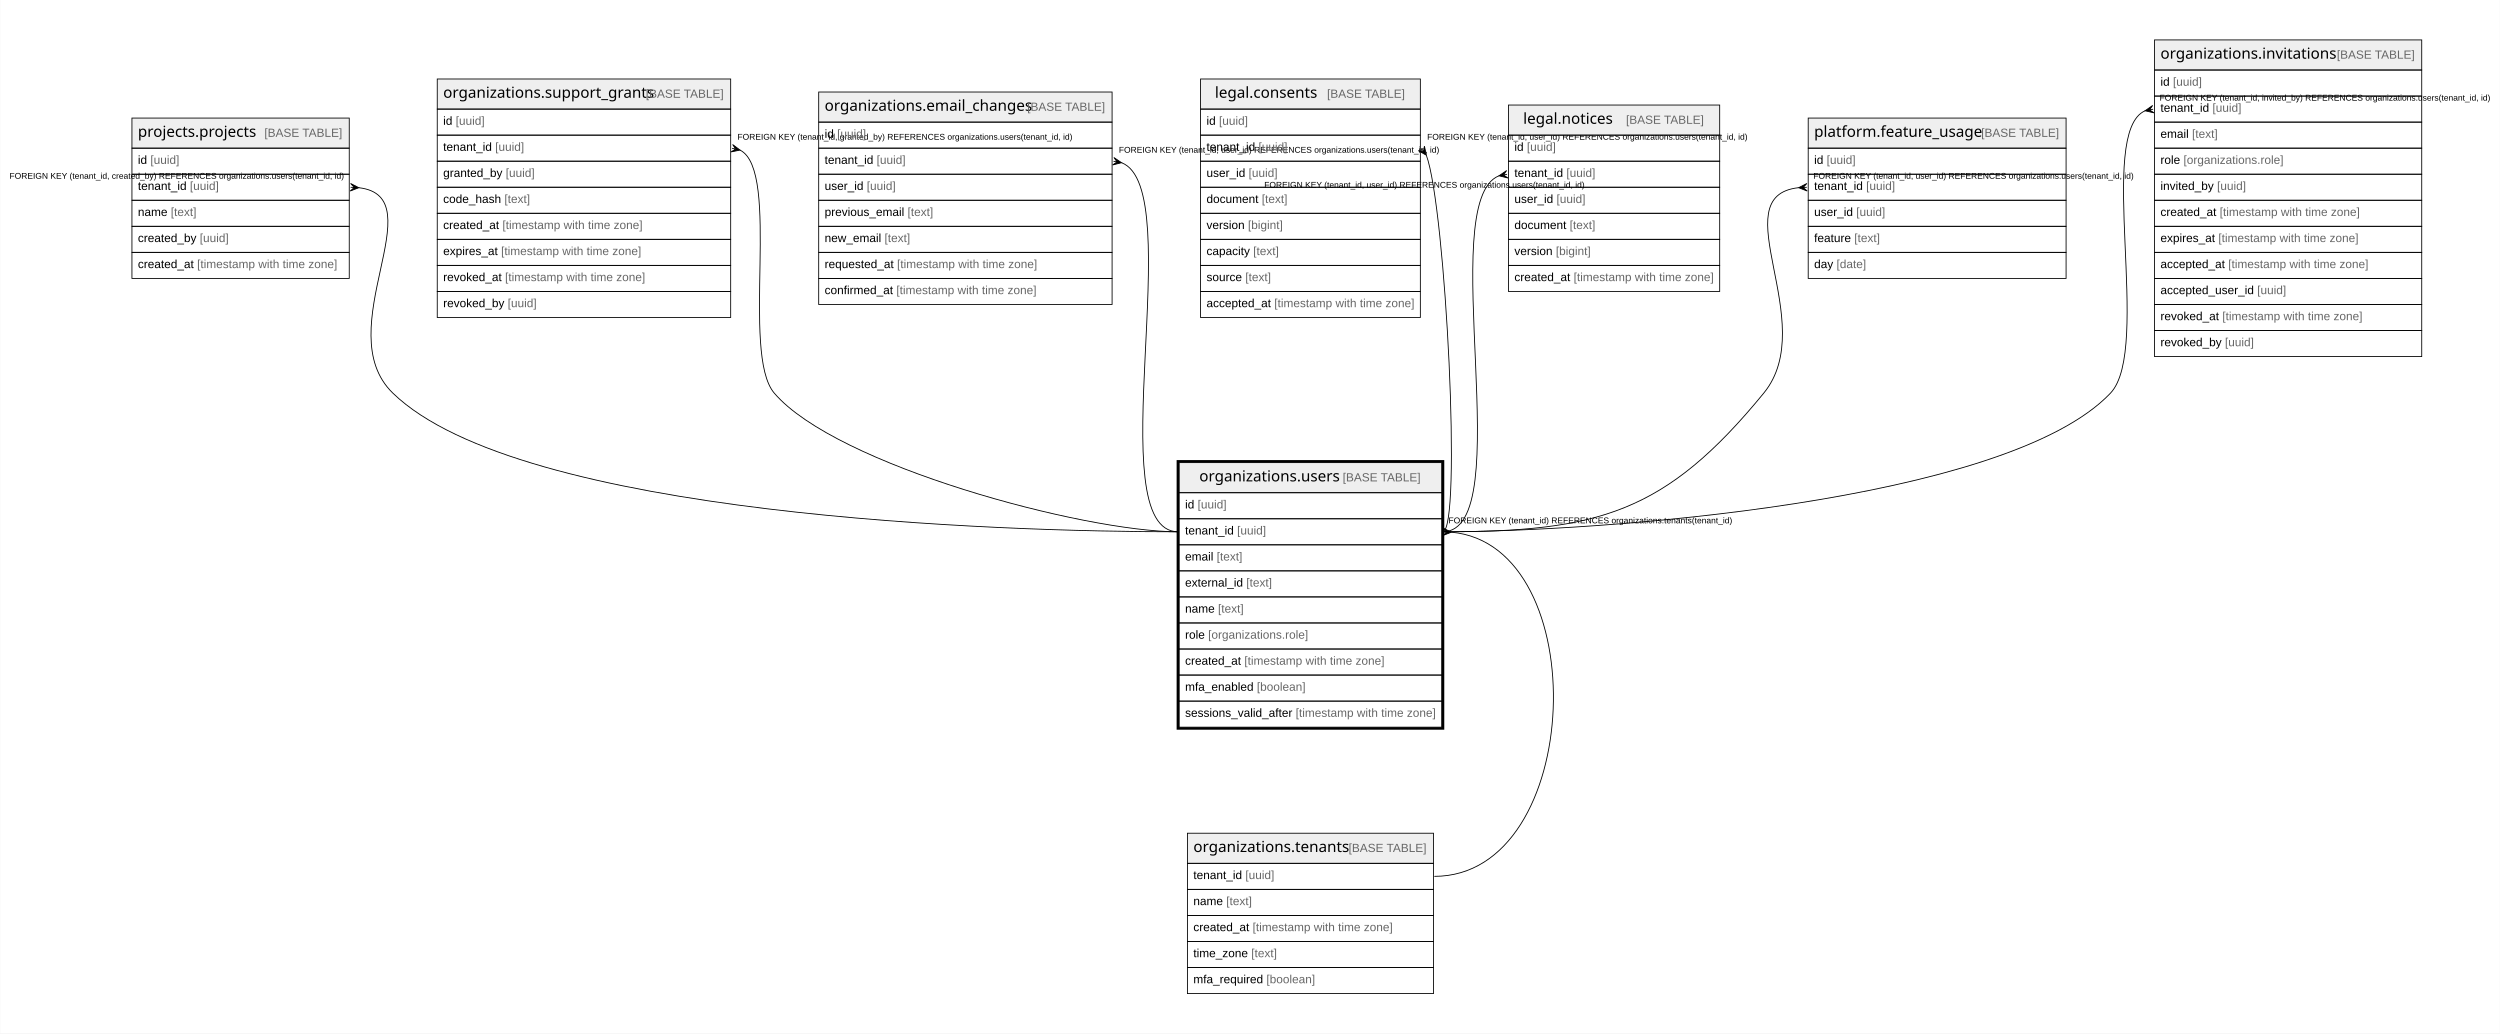
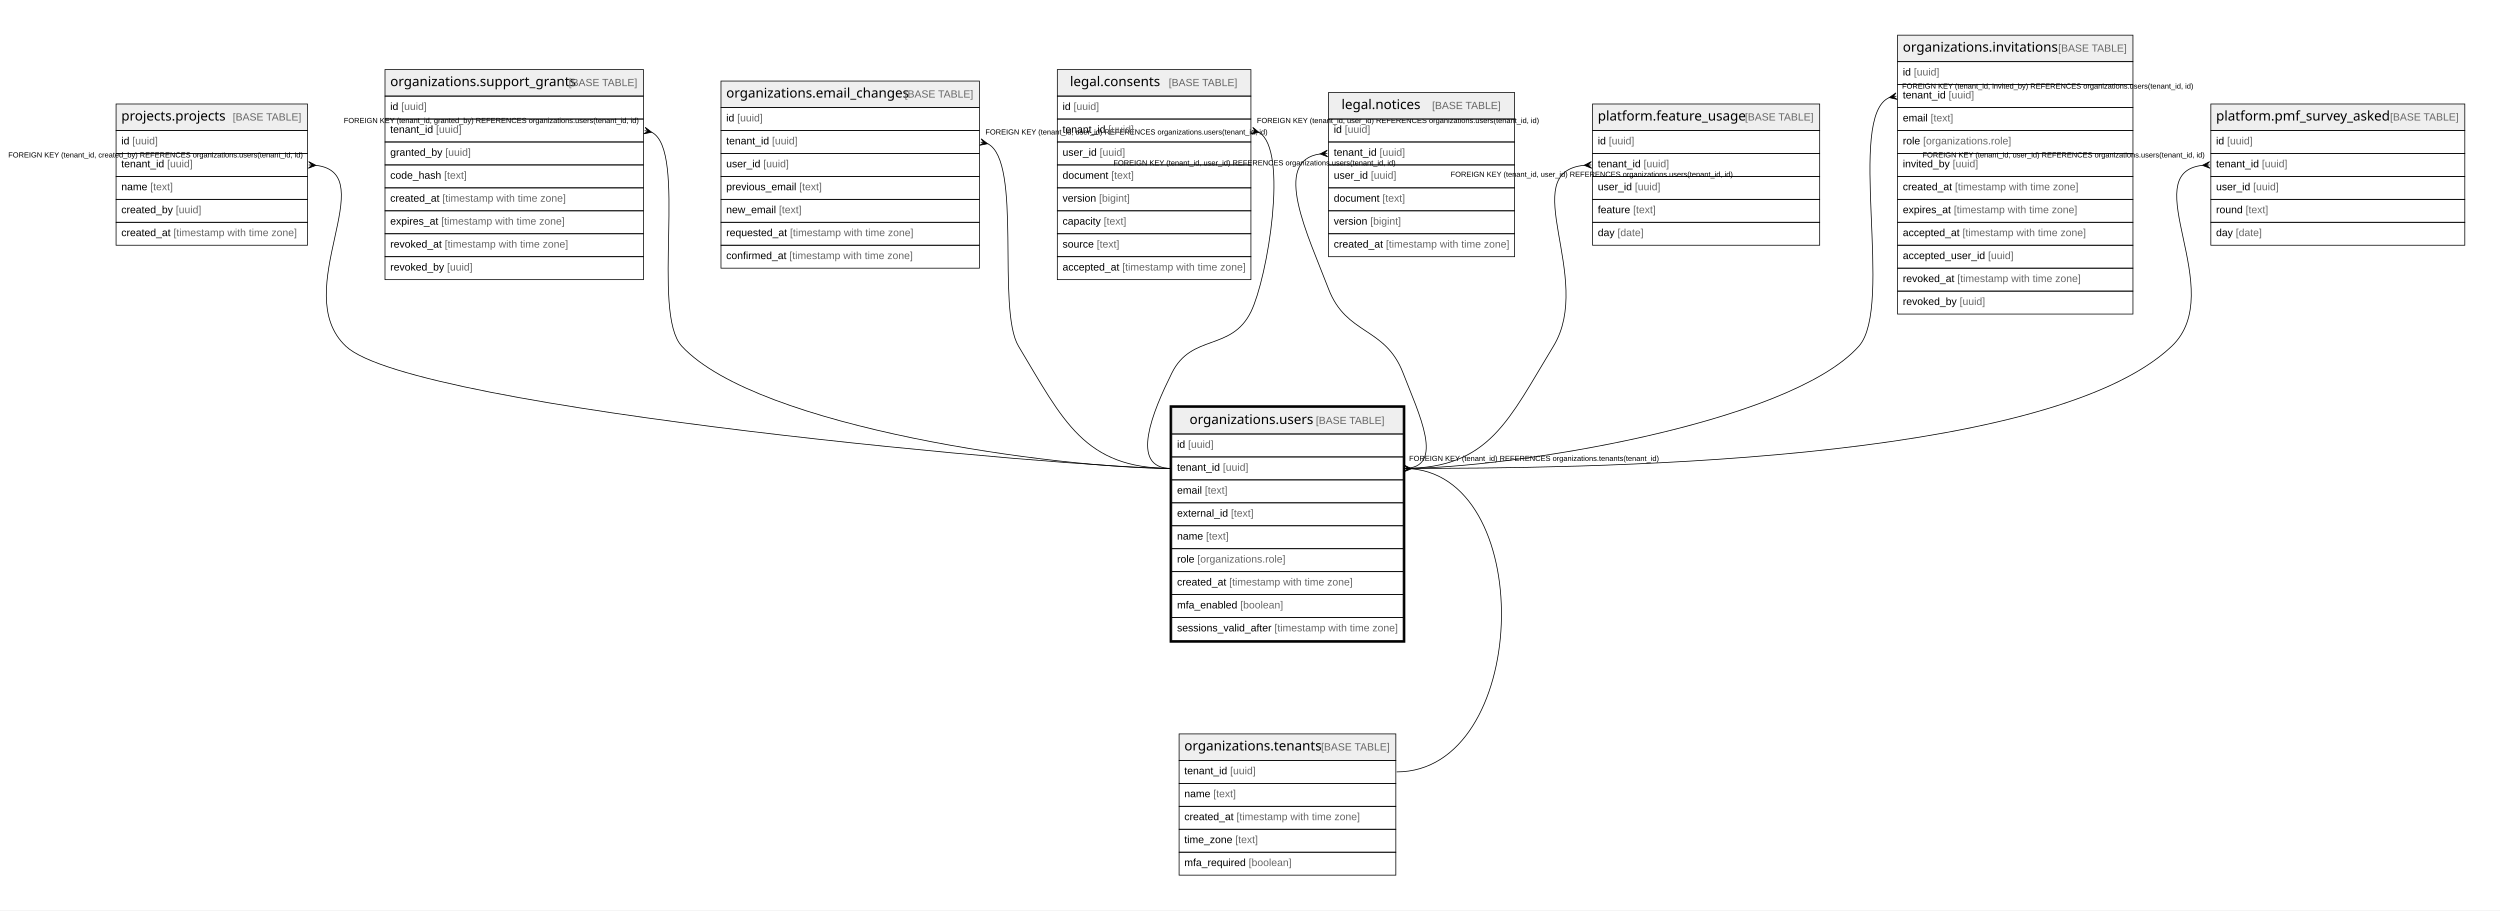
- <svg xmlns="http://www.w3.org/2000/svg" width="2956pt" height="1222pt" viewBox="0.00 0.00 2955.55 1222.00">
+ <svg xmlns="http://www.w3.org/2000/svg" width="3356pt" height="1222pt" viewBox="0.00 0.00 3355.92 1222.00">
  <g id="graph0" class="graph" transform="scale(1 1) rotate(0) translate(4 1218)">
-     <polygon fill="white" stroke="none" points="-4,4 -4,-1218 2951.55,-1218 2951.55,4 -4,4" />
+     <polygon fill="white" stroke="none" points="-4,4 -4,-1218 3351.92,-1218 3351.92,4 -4,4" />
    <g id="node1" class="node">
-       <polygon fill="#efefef" stroke="none" points="1390.02,-635.4 1390.02,-671 1700.48,-671 1700.48,-635.4 1390.02,-635.4" />
-       <polygon fill="none" stroke="black" points="1390.02,-635.4 1390.02,-671 1700.48,-671 1700.48,-635.4 1390.02,-635.4" />
-       <text text-anchor="start" x="1413.78" y="-648.8" font-family="Arial Bold" font-size="18.00">organizations.users</text>
-       <text text-anchor="start" x="1552.24" y="-648.8" font-family="Arial" font-size="14.00">    </text>
-       <text text-anchor="start" x="1583.36" y="-648.8" font-family="Arial" font-size="14.00" fill="#666666">[BASE TABLE]</text>
-       <polygon fill="none" stroke="black" points="1390.02,-604.6 1390.02,-635.4 1700.48,-635.4 1700.48,-604.6 1390.02,-604.6" />
-       <text text-anchor="start" x="1397.02" y="-616.8" font-family="Arial" font-size="14.00">id </text>
-       <text text-anchor="start" x="1411.81" y="-616.8" font-family="Arial" font-size="14.00" fill="#666666">[uuid]</text>
-       <polygon fill="none" stroke="black" points="1390.02,-573.8 1390.02,-604.6 1700.48,-604.6 1700.48,-573.8 1390.02,-573.8" />
-       <text text-anchor="start" x="1397.02" y="-586" font-family="Arial" font-size="14.00">tenant_id </text>
-       <text text-anchor="start" x="1458.52" y="-586" font-family="Arial" font-size="14.00" fill="#666666">[uuid]</text>
-       <polygon fill="none" stroke="black" points="1390.02,-543 1390.02,-573.8 1700.48,-573.8 1700.48,-543 1390.02,-543" />
-       <text text-anchor="start" x="1397.02" y="-555.2" font-family="Arial" font-size="14.00">email </text>
-       <text text-anchor="start" x="1434.37" y="-555.2" font-family="Arial" font-size="14.00" fill="#666666">[text]</text>
-       <polygon fill="none" stroke="black" points="1390.02,-512.2 1390.02,-543 1700.48,-543 1700.48,-512.2 1390.02,-512.2" />
-       <text text-anchor="start" x="1397.02" y="-524.4" font-family="Arial" font-size="14.00">external_id </text>
-       <text text-anchor="start" x="1469.4" y="-524.4" font-family="Arial" font-size="14.00" fill="#666666">[text]</text>
-       <polygon fill="none" stroke="black" points="1390.02,-481.4 1390.02,-512.2 1700.48,-512.2 1700.48,-481.4 1390.02,-481.4" />
-       <text text-anchor="start" x="1397.02" y="-493.6" font-family="Arial" font-size="14.00">name </text>
-       <text text-anchor="start" x="1435.93" y="-493.6" font-family="Arial" font-size="14.00" fill="#666666">[text]</text>
-       <polygon fill="none" stroke="black" points="1390.02,-450.6 1390.02,-481.4 1700.48,-481.4 1700.48,-450.6 1390.02,-450.6" />
-       <text text-anchor="start" x="1397.02" y="-462.8" font-family="Arial" font-size="14.00">role </text>
-       <text text-anchor="start" x="1424.26" y="-462.8" font-family="Arial" font-size="14.00" fill="#666666">[organizations.role]</text>
-       <polygon fill="none" stroke="black" points="1390.02,-419.8 1390.02,-450.6 1700.48,-450.6 1700.48,-419.8 1390.02,-419.8" />
-       <text text-anchor="start" x="1397.02" y="-432" font-family="Arial" font-size="14.00">created_at </text>
-       <text text-anchor="start" x="1467.07" y="-432" font-family="Arial" font-size="14.00" fill="#666666">[timestamp with time zone]</text>
-       <polygon fill="none" stroke="black" points="1390.02,-389 1390.02,-419.8 1700.48,-419.8 1700.48,-389 1390.02,-389" />
-       <text text-anchor="start" x="1397.02" y="-401.2" font-family="Arial" font-size="14.00">mfa_enabled </text>
-       <text text-anchor="start" x="1481.86" y="-401.2" font-family="Arial" font-size="14.00" fill="#666666">[boolean]</text>
-       <polygon fill="none" stroke="black" points="1390.02,-358.2 1390.02,-389 1700.48,-389 1700.48,-358.2 1390.02,-358.2" />
-       <text text-anchor="start" x="1397.02" y="-370.4" font-family="Arial" font-size="14.00">sessions_valid_after </text>
-       <text text-anchor="start" x="1527.76" y="-370.4" font-family="Arial" font-size="14.00" fill="#666666">[timestamp with time zone]</text>
-       <polygon fill="none" stroke="black" stroke-width="3" points="1388.52,-356.7 1388.52,-672.5 1701.98,-672.5 1701.98,-356.7 1388.52,-356.7" />
-     </g>
-     <g id="node9" class="node">
-       <polygon fill="#efefef" stroke="none" points="1399.78,-197.2 1399.78,-232.8 1690.73,-232.8 1690.73,-197.2 1399.78,-197.2" />
-       <polygon fill="none" stroke="black" points="1399.78,-197.2 1399.78,-232.8 1690.73,-232.8 1690.73,-197.2 1399.78,-197.2" />
-       <text text-anchor="start" x="1406.78" y="-210.6" font-family="Arial Bold" font-size="18.00">organizations.tenants</text>
-       <text text-anchor="start" x="1559.24" y="-210.6" font-family="Arial" font-size="14.00">    </text>
-       <text text-anchor="start" x="1590.35" y="-210.6" font-family="Arial" font-size="14.00" fill="#666666">[BASE TABLE]</text>
-       <polygon fill="none" stroke="black" points="1399.78,-166.4 1399.78,-197.2 1690.73,-197.2 1690.73,-166.4 1399.78,-166.4" />
-       <text text-anchor="start" x="1406.78" y="-178.6" font-family="Arial" font-size="14.00">tenant_id </text>
-       <text text-anchor="start" x="1468.28" y="-178.6" font-family="Arial" font-size="14.00" fill="#666666">[uuid]</text>
-       <polygon fill="none" stroke="black" points="1399.78,-135.6 1399.78,-166.4 1690.73,-166.4 1690.73,-135.6 1399.78,-135.6" />
-       <text text-anchor="start" x="1406.78" y="-147.8" font-family="Arial" font-size="14.00">name </text>
-       <text text-anchor="start" x="1445.69" y="-147.8" font-family="Arial" font-size="14.00" fill="#666666">[text]</text>
-       <polygon fill="none" stroke="black" points="1399.78,-104.8 1399.78,-135.6 1690.73,-135.6 1690.73,-104.8 1399.78,-104.8" />
-       <text text-anchor="start" x="1406.78" y="-117" font-family="Arial" font-size="14.00">created_at </text>
-       <text text-anchor="start" x="1476.83" y="-117" font-family="Arial" font-size="14.00" fill="#666666">[timestamp with time zone]</text>
-       <polygon fill="none" stroke="black" points="1399.78,-74 1399.78,-104.8 1690.73,-104.8 1690.73,-74 1399.78,-74" />
-       <text text-anchor="start" x="1406.78" y="-86.2" font-family="Arial" font-size="14.00">time_zone </text>
-       <text text-anchor="start" x="1475.26" y="-86.2" font-family="Arial" font-size="14.00" fill="#666666">[text]</text>
-       <polygon fill="none" stroke="black" points="1399.78,-43.2 1399.78,-74 1690.73,-74 1690.73,-43.2 1399.78,-43.2" />
-       <text text-anchor="start" x="1406.78" y="-55.4" font-family="Arial" font-size="14.00">mfa_required </text>
-       <text text-anchor="start" x="1493.16" y="-55.4" font-family="Arial" font-size="14.00" fill="#666666">[boolean]</text>
-     </g>
-     <g id="edge8" class="edge">
-       <path fill="none" stroke="black" d="M1711.88,-588.74C1882.16,-573.44 1869.31,-181.8 1691.73,-181.8" />
-       <polygon fill="black" stroke="black" points="1711.81,-588.74 1701.62,-584.69 1706.48,-588.98 1702.15,-589.17 1702.15,-589.17 1702.15,-589.17 1706.48,-588.98 1702.02,-593.68 1711.81,-588.74" />
-       <text text-anchor="start" x="1708.48" y="-599.2" font-family="Arial" font-size="10.00">FOREIGN KEY (tenant_id) REFERENCES organizations.tenants(tenant_id)</text>
+       <polygon fill="#efefef" stroke="none" points="1569.02,-635.4 1569.02,-671 1879.48,-671 1879.48,-635.4 1569.02,-635.4" />
+       <polygon fill="none" stroke="black" points="1569.02,-635.4 1569.02,-671 1879.48,-671 1879.48,-635.4 1569.02,-635.4" />
+       <text text-anchor="start" x="1592.78" y="-648.8" font-family="Arial Bold" font-size="18.00">organizations.users</text>
+       <text text-anchor="start" x="1731.24" y="-648.8" font-family="Arial" font-size="14.00">    </text>
+       <text text-anchor="start" x="1762.36" y="-648.8" font-family="Arial" font-size="14.00" fill="#666666">[BASE TABLE]</text>
+       <polygon fill="none" stroke="black" points="1569.02,-604.6 1569.02,-635.4 1879.48,-635.4 1879.48,-604.6 1569.02,-604.6" />
+       <text text-anchor="start" x="1576.02" y="-616.8" font-family="Arial" font-size="14.00">id </text>
+       <text text-anchor="start" x="1590.81" y="-616.8" font-family="Arial" font-size="14.00" fill="#666666">[uuid]</text>
+       <polygon fill="none" stroke="black" points="1569.02,-573.8 1569.02,-604.6 1879.48,-604.6 1879.48,-573.8 1569.02,-573.8" />
+       <text text-anchor="start" x="1576.02" y="-586" font-family="Arial" font-size="14.00">tenant_id </text>
+       <text text-anchor="start" x="1637.52" y="-586" font-family="Arial" font-size="14.00" fill="#666666">[uuid]</text>
+       <polygon fill="none" stroke="black" points="1569.02,-543 1569.02,-573.8 1879.48,-573.8 1879.48,-543 1569.02,-543" />
+       <text text-anchor="start" x="1576.02" y="-555.2" font-family="Arial" font-size="14.00">email </text>
+       <text text-anchor="start" x="1613.37" y="-555.2" font-family="Arial" font-size="14.00" fill="#666666">[text]</text>
+       <polygon fill="none" stroke="black" points="1569.02,-512.2 1569.02,-543 1879.48,-543 1879.48,-512.2 1569.02,-512.2" />
+       <text text-anchor="start" x="1576.02" y="-524.4" font-family="Arial" font-size="14.00">external_id </text>
+       <text text-anchor="start" x="1648.4" y="-524.4" font-family="Arial" font-size="14.00" fill="#666666">[text]</text>
+       <polygon fill="none" stroke="black" points="1569.02,-481.4 1569.02,-512.2 1879.48,-512.2 1879.48,-481.4 1569.02,-481.4" />
+       <text text-anchor="start" x="1576.02" y="-493.6" font-family="Arial" font-size="14.00">name </text>
+       <text text-anchor="start" x="1614.93" y="-493.6" font-family="Arial" font-size="14.00" fill="#666666">[text]</text>
+       <polygon fill="none" stroke="black" points="1569.02,-450.6 1569.02,-481.4 1879.48,-481.4 1879.48,-450.6 1569.02,-450.6" />
+       <text text-anchor="start" x="1576.02" y="-462.8" font-family="Arial" font-size="14.00">role </text>
+       <text text-anchor="start" x="1603.26" y="-462.8" font-family="Arial" font-size="14.00" fill="#666666">[organizations.role]</text>
+       <polygon fill="none" stroke="black" points="1569.02,-419.8 1569.02,-450.6 1879.48,-450.6 1879.48,-419.8 1569.02,-419.8" />
+       <text text-anchor="start" x="1576.02" y="-432" font-family="Arial" font-size="14.00">created_at </text>
+       <text text-anchor="start" x="1646.07" y="-432" font-family="Arial" font-size="14.00" fill="#666666">[timestamp with time zone]</text>
+       <polygon fill="none" stroke="black" points="1569.02,-389 1569.02,-419.8 1879.48,-419.8 1879.48,-389 1569.02,-389" />
+       <text text-anchor="start" x="1576.02" y="-401.2" font-family="Arial" font-size="14.00">mfa_enabled </text>
+       <text text-anchor="start" x="1660.86" y="-401.2" font-family="Arial" font-size="14.00" fill="#666666">[boolean]</text>
+       <polygon fill="none" stroke="black" points="1569.02,-358.2 1569.02,-389 1879.48,-389 1879.48,-358.2 1569.02,-358.2" />
+       <text text-anchor="start" x="1576.02" y="-370.4" font-family="Arial" font-size="14.00">sessions_valid_after </text>
+       <text text-anchor="start" x="1706.76" y="-370.4" font-family="Arial" font-size="14.00" fill="#666666">[timestamp with time zone]</text>
+       <polygon fill="none" stroke="black" stroke-width="3" points="1567.52,-356.7 1567.52,-672.5 1880.98,-672.5 1880.98,-356.7 1567.52,-356.7" />
+     </g>
+     <g id="node10" class="node">
+       <polygon fill="#efefef" stroke="none" points="1578.78,-197.2 1578.78,-232.8 1869.73,-232.8 1869.73,-197.2 1578.78,-197.2" />
+       <polygon fill="none" stroke="black" points="1578.78,-197.2 1578.78,-232.8 1869.73,-232.8 1869.73,-197.2 1578.78,-197.2" />
+       <text text-anchor="start" x="1585.78" y="-210.6" font-family="Arial Bold" font-size="18.00">organizations.tenants</text>
+       <text text-anchor="start" x="1738.24" y="-210.6" font-family="Arial" font-size="14.00">    </text>
+       <text text-anchor="start" x="1769.35" y="-210.6" font-family="Arial" font-size="14.00" fill="#666666">[BASE TABLE]</text>
+       <polygon fill="none" stroke="black" points="1578.78,-166.4 1578.78,-197.2 1869.73,-197.2 1869.73,-166.4 1578.78,-166.4" />
+       <text text-anchor="start" x="1585.78" y="-178.6" font-family="Arial" font-size="14.00">tenant_id </text>
+       <text text-anchor="start" x="1647.28" y="-178.6" font-family="Arial" font-size="14.00" fill="#666666">[uuid]</text>
+       <polygon fill="none" stroke="black" points="1578.78,-135.6 1578.78,-166.4 1869.73,-166.4 1869.73,-135.6 1578.78,-135.6" />
+       <text text-anchor="start" x="1585.78" y="-147.8" font-family="Arial" font-size="14.00">name </text>
+       <text text-anchor="start" x="1624.69" y="-147.8" font-family="Arial" font-size="14.00" fill="#666666">[text]</text>
+       <polygon fill="none" stroke="black" points="1578.78,-104.8 1578.78,-135.6 1869.73,-135.6 1869.73,-104.8 1578.78,-104.8" />
+       <text text-anchor="start" x="1585.78" y="-117" font-family="Arial" font-size="14.00">created_at </text>
+       <text text-anchor="start" x="1655.83" y="-117" font-family="Arial" font-size="14.00" fill="#666666">[timestamp with time zone]</text>
+       <polygon fill="none" stroke="black" points="1578.78,-74 1578.78,-104.8 1869.73,-104.8 1869.73,-74 1578.78,-74" />
+       <text text-anchor="start" x="1585.78" y="-86.2" font-family="Arial" font-size="14.00">time_zone </text>
+       <text text-anchor="start" x="1654.26" y="-86.2" font-family="Arial" font-size="14.00" fill="#666666">[text]</text>
+       <polygon fill="none" stroke="black" points="1578.78,-43.2 1578.78,-74 1869.73,-74 1869.73,-43.2 1578.78,-43.2" />
+       <text text-anchor="start" x="1585.78" y="-55.4" font-family="Arial" font-size="14.00">mfa_required </text>
+       <text text-anchor="start" x="1672.16" y="-55.4" font-family="Arial" font-size="14.00" fill="#666666">[boolean]</text>
+     </g>
+     <g id="edge9" class="edge">
+       <path fill="none" stroke="black" d="M1890.88,-588.74C2061.16,-573.44 2048.31,-181.8 1870.73,-181.8" />
+       <polygon fill="black" stroke="black" points="1890.81,-588.74 1880.62,-584.69 1885.48,-588.98 1881.15,-589.17 1881.15,-589.17 1881.15,-589.17 1885.48,-588.98 1881.02,-593.68 1890.81,-588.74" />
+       <text text-anchor="start" x="1887.48" y="-599.2" font-family="Arial" font-size="10.00">FOREIGN KEY (tenant_id) REFERENCES organizations.tenants(tenant_id)</text>
    </g>
    <g id="node2" class="node">
      <polygon fill="#efefef" stroke="none" points="151.78,-1042.8 151.78,-1078.4 408.73,-1078.4 408.73,-1042.8 151.78,-1042.8" />
      <polygon fill="none" stroke="black" points="151.78,-1042.8 151.78,-1078.4 408.73,-1078.4 408.73,-1042.8 151.78,-1042.8" />
      <text text-anchor="start" x="158.78" y="-1056.2" font-family="Arial Bold" font-size="18.00">projects.projects</text>
      <text text-anchor="start" x="277.24" y="-1056.2" font-family="Arial" font-size="14.00">    </text>
      <text text-anchor="start" x="308.36" y="-1056.2" font-family="Arial" font-size="14.00" fill="#666666">[BASE TABLE]</text>
      <polygon fill="none" stroke="black" points="151.78,-1012 151.78,-1042.8 408.73,-1042.8 408.73,-1012 151.78,-1012" />
      <text text-anchor="start" x="158.78" y="-1024.2" font-family="Arial" font-size="14.00">id </text>
      <text text-anchor="start" x="173.57" y="-1024.2" font-family="Arial" font-size="14.00" fill="#666666">[uuid]</text>
      <polygon fill="none" stroke="black" points="151.78,-981.2 151.78,-1012 408.73,-1012 408.73,-981.2 151.78,-981.2" />
      <text text-anchor="start" x="158.78" y="-993.4" font-family="Arial" font-size="14.00">tenant_id </text>
      <text text-anchor="start" x="220.28" y="-993.4" font-family="Arial" font-size="14.00" fill="#666666">[uuid]</text>
      <polygon fill="none" stroke="black" points="151.78,-950.4 151.78,-981.2 408.73,-981.2 408.73,-950.4 151.78,-950.4" />
      <text text-anchor="start" x="158.78" y="-962.6" font-family="Arial" font-size="14.00">name </text>
      <text text-anchor="start" x="197.69" y="-962.6" font-family="Arial" font-size="14.00" fill="#666666">[text]</text>
      <polygon fill="none" stroke="black" points="151.78,-919.6 151.78,-950.4 408.73,-950.4 408.73,-919.6 151.78,-919.6" />
      <text text-anchor="start" x="158.78" y="-931.8" font-family="Arial" font-size="14.00">created_by </text>
      <text text-anchor="start" x="231.94" y="-931.8" font-family="Arial" font-size="14.00" fill="#666666">[uuid]</text>
      <polygon fill="none" stroke="black" points="151.78,-888.8 151.78,-919.6 408.73,-919.6 408.73,-888.8 151.78,-888.8" />
      <text text-anchor="start" x="158.78" y="-901" font-family="Arial" font-size="14.00">created_at </text>
      <text text-anchor="start" x="228.83" y="-901" font-family="Arial" font-size="14.00" fill="#666666">[timestamp with time zone]</text>
    </g>
    <g id="edge1" class="edge">
-       <path fill="none" stroke="black" d="M419.92,-996.06C511.21,-985.65 383.6,-827.59 460.25,-753.2 610.65,-607.23 1179.44,-589.2 1389.02,-589.2" />
+       <path fill="none" stroke="black" d="M419.92,-996.06C511.14,-985.57 382.58,-826.52 460.25,-753.2 550.74,-667.79 1443.6,-589.2 1568.02,-589.2" />
      <polygon fill="black" stroke="black" points="420.05,-996.05 409.82,-992.09 414.72,-996.33 410.4,-996.56 410.4,-996.56 410.4,-996.56 414.72,-996.33 410.3,-1001.08 420.05,-996.05" />
      <text text-anchor="start" x="7" y="-1006.6" font-family="Arial" font-size="10.00">FOREIGN KEY (tenant_id, created_by) REFERENCES organizations.users(tenant_id, id)</text>
    </g>
    <g id="node3" class="node">
      <polygon fill="#efefef" stroke="none" points="512.78,-1089 512.78,-1124.6 859.73,-1124.6 859.73,-1089 512.78,-1089" />
      <polygon fill="none" stroke="black" points="512.78,-1089 512.78,-1124.6 859.73,-1124.6 859.73,-1089 512.78,-1089" />
      <text text-anchor="start" x="519.78" y="-1102.4" font-family="Arial Bold" font-size="18.00">organizations.support_grants</text>
      <text text-anchor="start" x="728.24" y="-1102.4" font-family="Arial" font-size="14.00">    </text>
      <text text-anchor="start" x="759.36" y="-1102.4" font-family="Arial" font-size="14.00" fill="#666666">[BASE TABLE]</text>
      <polygon fill="none" stroke="black" points="512.78,-1058.2 512.78,-1089 859.73,-1089 859.73,-1058.2 512.78,-1058.2" />
      <text text-anchor="start" x="519.78" y="-1070.4" font-family="Arial" font-size="14.00">id </text>
      <text text-anchor="start" x="534.57" y="-1070.4" font-family="Arial" font-size="14.00" fill="#666666">[uuid]</text>
      <polygon fill="none" stroke="black" points="512.78,-1027.4 512.78,-1058.2 859.73,-1058.2 859.73,-1027.4 512.78,-1027.4" />
      <text text-anchor="start" x="519.78" y="-1039.6" font-family="Arial" font-size="14.00">tenant_id </text>
      <text text-anchor="start" x="581.28" y="-1039.6" font-family="Arial" font-size="14.00" fill="#666666">[uuid]</text>
      <polygon fill="none" stroke="black" points="512.78,-996.6 512.78,-1027.4 859.73,-1027.4 859.73,-996.6 512.78,-996.6" />
      <text text-anchor="start" x="519.78" y="-1008.8" font-family="Arial" font-size="14.00">granted_by </text>
      <text text-anchor="start" x="593.72" y="-1008.8" font-family="Arial" font-size="14.00" fill="#666666">[uuid]</text>
      <polygon fill="none" stroke="black" points="512.78,-965.8 512.78,-996.6 859.73,-996.6 859.73,-965.8 512.78,-965.8" />
      <text text-anchor="start" x="519.78" y="-978" font-family="Arial" font-size="14.00">code_hash </text>
      <text text-anchor="start" x="592.17" y="-978" font-family="Arial" font-size="14.00" fill="#666666">[text]</text>
      <polygon fill="none" stroke="black" points="512.78,-935 512.78,-965.8 859.73,-965.8 859.73,-935 512.78,-935" />
      <text text-anchor="start" x="519.78" y="-947.2" font-family="Arial" font-size="14.00">created_at </text>
      <text text-anchor="start" x="589.83" y="-947.2" font-family="Arial" font-size="14.00" fill="#666666">[timestamp with time zone]</text>
      <polygon fill="none" stroke="black" points="512.78,-904.2 512.78,-935 859.73,-935 859.73,-904.2 512.78,-904.2" />
      <text text-anchor="start" x="519.78" y="-916.4" font-family="Arial" font-size="14.00">expires_at </text>
      <text text-anchor="start" x="588.26" y="-916.4" font-family="Arial" font-size="14.00" fill="#666666">[timestamp with time zone]</text>
      <polygon fill="none" stroke="black" points="512.78,-873.4 512.78,-904.2 859.73,-904.2 859.73,-873.4 512.78,-873.4" />
      <text text-anchor="start" x="519.78" y="-885.6" font-family="Arial" font-size="14.00">revoked_at </text>
      <text text-anchor="start" x="592.94" y="-885.6" font-family="Arial" font-size="14.00" fill="#666666">[timestamp with time zone]</text>
      <polygon fill="none" stroke="black" points="512.78,-842.6 512.78,-873.4 859.73,-873.4 859.73,-842.6 512.78,-842.6" />
      <text text-anchor="start" x="519.78" y="-854.8" font-family="Arial" font-size="14.00">revoked_by </text>
      <text text-anchor="start" x="596.05" y="-854.8" font-family="Arial" font-size="14.00" fill="#666666">[uuid]</text>
    </g>
    <g id="edge2" class="edge">
-       <path fill="none" stroke="black" d="M870.69,-1040.57C919.89,-1016.23 871.25,-800.08 911.25,-753.2 984.12,-667.81 1276.77,-589.2 1389.02,-589.2" />
-       <polygon fill="black" stroke="black" points="870.81,-1040.54 860.07,-1038.34 865.61,-1041.71 861.38,-1042.65 861.38,-1042.65 861.38,-1042.65 865.61,-1041.71 862.04,-1047.12 870.81,-1040.54" />
-       <text text-anchor="start" x="867.73" y="-1052.8" font-family="Arial" font-size="10.00">FOREIGN KEY (tenant_id, granted_by) REFERENCES organizations.users(tenant_id, id)</text>
+       <path fill="none" stroke="black" d="M870.67,-1040.55C919.67,-1016.03 869.27,-798.32 911.25,-753.2 1013.73,-643.07 1417.59,-589.2 1568.02,-589.2" />
+       <polygon fill="black" stroke="black" points="870.81,-1040.52 860.06,-1038.34 865.6,-1041.7 861.38,-1042.65 861.38,-1042.65 861.38,-1042.65 865.6,-1041.7 862.05,-1047.12 870.81,-1040.52" />
+       <text text-anchor="start" x="457.44" y="-1052.8" font-family="Arial" font-size="10.00">FOREIGN KEY (tenant_id, granted_by) REFERENCES organizations.users(tenant_id, id)</text>
    </g>
    <g id="node4" class="node">
      <polygon fill="#efefef" stroke="none" points="963.8,-1073.6 963.8,-1109.2 1310.71,-1109.2 1310.71,-1073.6 963.8,-1073.6" />
      <polygon fill="none" stroke="black" points="963.8,-1073.6 963.8,-1109.2 1310.71,-1109.2 1310.71,-1073.6 963.8,-1073.6" />
      <text text-anchor="start" x="970.8" y="-1087" font-family="Arial Bold" font-size="18.00">organizations.email_changes</text>
      <text text-anchor="start" x="1179.22" y="-1087" font-family="Arial" font-size="14.00">    </text>
      <text text-anchor="start" x="1210.34" y="-1087" font-family="Arial" font-size="14.00" fill="#666666">[BASE TABLE]</text>
      <polygon fill="none" stroke="black" points="963.8,-1042.8 963.8,-1073.6 1310.71,-1073.6 1310.71,-1042.8 963.8,-1042.8" />
      <text text-anchor="start" x="970.8" y="-1055" font-family="Arial" font-size="14.00">id </text>
      <text text-anchor="start" x="985.58" y="-1055" font-family="Arial" font-size="14.00" fill="#666666">[uuid]</text>
      <polygon fill="none" stroke="black" points="963.8,-1012 963.8,-1042.8 1310.71,-1042.8 1310.71,-1012 963.8,-1012" />
      <text text-anchor="start" x="970.8" y="-1024.2" font-family="Arial" font-size="14.00">tenant_id </text>
      <text text-anchor="start" x="1032.29" y="-1024.2" font-family="Arial" font-size="14.00" fill="#666666">[uuid]</text>
      <polygon fill="none" stroke="black" points="963.8,-981.2 963.8,-1012 1310.71,-1012 1310.71,-981.2 963.8,-981.2" />
      <text text-anchor="start" x="970.8" y="-993.4" font-family="Arial" font-size="14.00">user_id </text>
      <text text-anchor="start" x="1020.6" y="-993.4" font-family="Arial" font-size="14.00" fill="#666666">[uuid]</text>
      <polygon fill="none" stroke="black" points="963.8,-950.4 963.8,-981.2 1310.71,-981.2 1310.71,-950.4 963.8,-950.4" />
      <text text-anchor="start" x="970.8" y="-962.6" font-family="Arial" font-size="14.00">previous_email </text>
      <text text-anchor="start" x="1068.84" y="-962.6" font-family="Arial" font-size="14.00" fill="#666666">[text]</text>
      <polygon fill="none" stroke="black" points="963.8,-919.6 963.8,-950.4 1310.71,-950.4 1310.71,-919.6 963.8,-919.6" />
      <text text-anchor="start" x="970.8" y="-931.8" font-family="Arial" font-size="14.00">new_email </text>
      <text text-anchor="start" x="1041.61" y="-931.8" font-family="Arial" font-size="14.00" fill="#666666">[text]</text>
      <polygon fill="none" stroke="black" points="963.8,-888.8 963.8,-919.6 1310.71,-919.6 1310.71,-888.8 963.8,-888.8" />
      <text text-anchor="start" x="970.8" y="-901" font-family="Arial" font-size="14.00">requested_at </text>
      <text text-anchor="start" x="1056.42" y="-901" font-family="Arial" font-size="14.00" fill="#666666">[timestamp with time zone]</text>
      <polygon fill="none" stroke="black" points="963.8,-858 963.8,-888.8 1310.71,-888.8 1310.71,-858 963.8,-858" />
      <text text-anchor="start" x="970.8" y="-870.2" font-family="Arial" font-size="14.00">confirmed_at </text>
      <text text-anchor="start" x="1055.62" y="-870.2" font-family="Arial" font-size="14.00" fill="#666666">[timestamp with time zone]</text>
    </g>
    <g id="edge3" class="edge">
-       <path fill="none" stroke="black" d="M1321.83,-1025.63C1401.95,-995.48 1293.81,-589.2 1389.02,-589.2" />
-       <polygon fill="black" stroke="black" points="1321.89,-1025.62 1311.27,-1022.91 1316.64,-1026.54 1312.37,-1027.29 1312.37,-1027.29 1312.37,-1027.29 1316.64,-1026.54 1312.81,-1031.78 1321.89,-1025.62" />
+       <path fill="none" stroke="black" d="M1321.86,-1025.06C1368.85,-1001.25 1333.27,-803.14 1363.25,-753.2 1423.27,-653.23 1451.42,-589.2 1568.02,-589.2" />
+       <polygon fill="black" stroke="black" points="1321.78,-1025.07 1311.02,-1022.94 1316.58,-1026.27 1312.36,-1027.25 1312.36,-1027.25 1312.36,-1027.25 1316.58,-1026.27 1313.05,-1031.71 1321.78,-1025.07" />
      <text text-anchor="start" x="1318.71" y="-1037.4" font-family="Arial" font-size="10.00">FOREIGN KEY (tenant_id, user_id) REFERENCES organizations.users(tenant_id, id)</text>
    </g>
    <g id="node5" class="node">
      <polygon fill="#efefef" stroke="none" points="1415.31,-1089 1415.31,-1124.6 1675.2,-1124.6 1675.2,-1089 1415.31,-1089" />
      <polygon fill="none" stroke="black" points="1415.31,-1089 1415.31,-1124.6 1675.2,-1124.6 1675.2,-1089 1415.31,-1089" />
      <text text-anchor="start" x="1432.27" y="-1102.4" font-family="Arial Bold" font-size="18.00">legal.consents</text>
      <text text-anchor="start" x="1533.74" y="-1102.4" font-family="Arial" font-size="14.00">    </text>
      <text text-anchor="start" x="1564.86" y="-1102.4" font-family="Arial" font-size="14.00" fill="#666666">[BASE TABLE]</text>
      <polygon fill="none" stroke="black" points="1415.31,-1058.2 1415.31,-1089 1675.2,-1089 1675.2,-1058.2 1415.31,-1058.2" />
      <text text-anchor="start" x="1422.31" y="-1070.4" font-family="Arial" font-size="14.00">id </text>
      <text text-anchor="start" x="1437.09" y="-1070.4" font-family="Arial" font-size="14.00" fill="#666666">[uuid]</text>
      <polygon fill="none" stroke="black" points="1415.31,-1027.4 1415.31,-1058.2 1675.2,-1058.2 1675.2,-1027.4 1415.31,-1027.4" />
      <text text-anchor="start" x="1422.31" y="-1039.6" font-family="Arial" font-size="14.00">tenant_id </text>
      <text text-anchor="start" x="1483.8" y="-1039.6" font-family="Arial" font-size="14.00" fill="#666666">[uuid]</text>
      <polygon fill="none" stroke="black" points="1415.31,-996.6 1415.31,-1027.4 1675.2,-1027.4 1675.2,-996.6 1415.31,-996.6" />
      <text text-anchor="start" x="1422.31" y="-1008.8" font-family="Arial" font-size="14.00">user_id </text>
      <text text-anchor="start" x="1472.11" y="-1008.8" font-family="Arial" font-size="14.00" fill="#666666">[uuid]</text>
      <polygon fill="none" stroke="black" points="1415.31,-965.8 1415.31,-996.6 1675.2,-996.6 1675.2,-965.8 1415.31,-965.8" />
      <text text-anchor="start" x="1422.31" y="-978" font-family="Arial" font-size="14.00">document </text>
      <text text-anchor="start" x="1487.68" y="-978" font-family="Arial" font-size="14.00" fill="#666666">[text]</text>
      <polygon fill="none" stroke="black" points="1415.31,-935 1415.31,-965.8 1675.2,-965.8 1675.2,-935 1415.31,-935" />
      <text text-anchor="start" x="1422.31" y="-947.2" font-family="Arial" font-size="14.00">version </text>
      <text text-anchor="start" x="1471.33" y="-947.2" font-family="Arial" font-size="14.00" fill="#666666">[bigint]</text>
      <polygon fill="none" stroke="black" points="1415.31,-904.2 1415.31,-935 1675.2,-935 1675.2,-904.2 1415.31,-904.2" />
      <text text-anchor="start" x="1422.31" y="-916.4" font-family="Arial" font-size="14.00">capacity </text>
      <text text-anchor="start" x="1477.55" y="-916.4" font-family="Arial" font-size="14.00" fill="#666666">[text]</text>
      <polygon fill="none" stroke="black" points="1415.31,-873.4 1415.31,-904.2 1675.2,-904.2 1675.2,-873.4 1415.31,-873.4" />
      <text text-anchor="start" x="1422.31" y="-885.6" font-family="Arial" font-size="14.00">source </text>
      <text text-anchor="start" x="1468.22" y="-885.6" font-family="Arial" font-size="14.00" fill="#666666">[text]</text>
      <polygon fill="none" stroke="black" points="1415.31,-842.6 1415.31,-873.4 1675.2,-873.4 1675.2,-842.6 1415.31,-842.6" />
      <text text-anchor="start" x="1422.31" y="-854.8" font-family="Arial" font-size="14.00">accepted_at </text>
      <text text-anchor="start" x="1502.48" y="-854.8" font-family="Arial" font-size="14.00" fill="#666666">[timestamp with time zone]</text>
    </g>
    <g id="edge4" class="edge">
-       <path fill="none" stroke="black" d="M1682.24,-1034.54C1705.17,-973.06 1724.7,-589.2 1701.48,-589.2" />
-       <polygon fill="black" stroke="black" points="1682.3,-1034.46 1672.77,-1039.87 1679.15,-1038.76 1676.6,-1042.26 1676.6,-1042.26 1676.6,-1042.26 1679.15,-1038.76 1680.03,-1045.19 1682.3,-1034.46" />
+       <path fill="none" stroke="black" d="M1686.13,-1040.18C1726.06,-1016.84 1697.48,-844.6 1675.2,-799.4 1648.81,-745.87 1595.51,-770.68 1569.02,-717.2 1543.77,-666.22 1511.13,-589.2 1568.02,-589.2" />
+       <polygon fill="black" stroke="black" points="1686.19,-1040.16 1675.37,-1038.36 1681.04,-1041.52 1676.85,-1042.63 1676.85,-1042.63 1676.85,-1042.63 1681.04,-1041.52 1677.67,-1047.07 1686.19,-1040.16" />
      <text text-anchor="start" x="1683.2" y="-1052.8" font-family="Arial" font-size="10.00">FOREIGN KEY (tenant_id, user_id) REFERENCES organizations.users(tenant_id, id)</text>
    </g>
    <g id="node6" class="node">
      <polygon fill="#efefef" stroke="none" points="1779.37,-1058.2 1779.37,-1093.8 2029.14,-1093.8 2029.14,-1058.2 1779.37,-1058.2" />
      <polygon fill="none" stroke="black" points="1779.37,-1058.2 1779.37,-1093.8 2029.14,-1093.8 2029.14,-1058.2 1779.37,-1058.2" />
      <text text-anchor="start" x="1796.78" y="-1071.6" font-family="Arial Bold" font-size="18.00">legal.notices</text>
      <text text-anchor="start" x="1887.24" y="-1071.6" font-family="Arial" font-size="14.00">    </text>
      <text text-anchor="start" x="1918.36" y="-1071.6" font-family="Arial" font-size="14.00" fill="#666666">[BASE TABLE]</text>
      <polygon fill="none" stroke="black" points="1779.37,-1027.4 1779.37,-1058.2 2029.14,-1058.2 2029.14,-1027.4 1779.37,-1027.4" />
      <text text-anchor="start" x="1786.37" y="-1039.6" font-family="Arial" font-size="14.00">id </text>
      <text text-anchor="start" x="1801.15" y="-1039.6" font-family="Arial" font-size="14.00" fill="#666666">[uuid]</text>
      <polygon fill="none" stroke="black" points="1779.37,-996.6 1779.37,-1027.4 2029.14,-1027.4 2029.14,-996.6 1779.37,-996.6" />
      <text text-anchor="start" x="1786.37" y="-1008.8" font-family="Arial" font-size="14.00">tenant_id </text>
      <text text-anchor="start" x="1847.86" y="-1008.8" font-family="Arial" font-size="14.00" fill="#666666">[uuid]</text>
      <polygon fill="none" stroke="black" points="1779.37,-965.8 1779.37,-996.6 2029.14,-996.6 2029.14,-965.8 1779.37,-965.8" />
      <text text-anchor="start" x="1786.37" y="-978" font-family="Arial" font-size="14.00">user_id </text>
      <text text-anchor="start" x="1836.17" y="-978" font-family="Arial" font-size="14.00" fill="#666666">[uuid]</text>
      <polygon fill="none" stroke="black" points="1779.37,-935 1779.37,-965.8 2029.14,-965.8 2029.14,-935 1779.37,-935" />
      <text text-anchor="start" x="1786.37" y="-947.2" font-family="Arial" font-size="14.00">document </text>
      <text text-anchor="start" x="1851.74" y="-947.2" font-family="Arial" font-size="14.00" fill="#666666">[text]</text>
      <polygon fill="none" stroke="black" points="1779.37,-904.2 1779.37,-935 2029.14,-935 2029.14,-904.2 1779.37,-904.2" />
      <text text-anchor="start" x="1786.37" y="-916.4" font-family="Arial" font-size="14.00">version </text>
      <text text-anchor="start" x="1835.39" y="-916.4" font-family="Arial" font-size="14.00" fill="#666666">[bigint]</text>
      <polygon fill="none" stroke="black" points="1779.37,-873.4 1779.37,-904.2 2029.14,-904.2 2029.14,-873.4 1779.37,-873.4" />
      <text text-anchor="start" x="1786.37" y="-885.6" font-family="Arial" font-size="14.00">created_at </text>
      <text text-anchor="start" x="1856.42" y="-885.6" font-family="Arial" font-size="14.00" fill="#666666">[timestamp with time zone]</text>
    </g>
    <g id="edge5" class="edge">
-       <path fill="none" stroke="black" d="M1768.11,-1010.11C1691.47,-979.61 1793.25,-589.2 1701.48,-589.2" />
-       <polygon fill="black" stroke="black" points="1768.2,-1010.13 1777.23,-1016.37 1773.45,-1011.1 1777.71,-1011.88 1777.71,-1011.88 1777.71,-1011.88 1773.45,-1011.1 1778.85,-1007.51 1768.2,-1010.13" />
+       <path fill="none" stroke="black" d="M1768.27,-1011.37C1702.27,-1002.51 1751.8,-902.28 1779.37,-830.2 1803.33,-767.53 1855.44,-779.84 1879.48,-717.2 1899.87,-664.09 1937.37,-589.2 1880.48,-589.2" />
+       <polygon fill="black" stroke="black" points="1768.05,-1011.35 1777.75,-1016.47 1773.38,-1011.69 1777.7,-1011.96 1777.7,-1011.96 1777.7,-1011.96 1773.38,-1011.69 1778.31,-1007.49 1768.05,-1011.35" />
      <text text-anchor="start" x="1490.58" y="-996" font-family="Arial" font-size="10.00">FOREIGN KEY (tenant_id, user_id) REFERENCES organizations.users(tenant_id, id)</text>
    </g>
    <g id="node7" class="node">
      <polygon fill="#efefef" stroke="none" points="2133.8,-1042.8 2133.8,-1078.4 2438.71,-1078.4 2438.71,-1042.8 2133.8,-1042.8" />
      <polygon fill="none" stroke="black" points="2133.8,-1042.8 2133.8,-1078.4 2438.71,-1078.4 2438.71,-1042.8 2133.8,-1042.8" />
      <text text-anchor="start" x="2140.8" y="-1056.2" font-family="Arial Bold" font-size="18.00">platform.feature_usage</text>
      <text text-anchor="start" x="2307.22" y="-1056.2" font-family="Arial" font-size="14.00">    </text>
      <text text-anchor="start" x="2338.34" y="-1056.2" font-family="Arial" font-size="14.00" fill="#666666">[BASE TABLE]</text>
      <polygon fill="none" stroke="black" points="2133.8,-1012 2133.8,-1042.8 2438.71,-1042.8 2438.71,-1012 2133.8,-1012" />
      <text text-anchor="start" x="2140.8" y="-1024.2" font-family="Arial" font-size="14.00">id </text>
      <text text-anchor="start" x="2155.58" y="-1024.2" font-family="Arial" font-size="14.00" fill="#666666">[uuid]</text>
      <polygon fill="none" stroke="black" points="2133.8,-981.2 2133.8,-1012 2438.71,-1012 2438.71,-981.2 2133.8,-981.2" />
      <text text-anchor="start" x="2140.8" y="-993.4" font-family="Arial" font-size="14.00">tenant_id </text>
      <text text-anchor="start" x="2202.29" y="-993.4" font-family="Arial" font-size="14.00" fill="#666666">[uuid]</text>
      <polygon fill="none" stroke="black" points="2133.8,-950.4 2133.8,-981.2 2438.71,-981.2 2438.71,-950.4 2133.8,-950.4" />
      <text text-anchor="start" x="2140.8" y="-962.6" font-family="Arial" font-size="14.00">user_id </text>
      <text text-anchor="start" x="2190.6" y="-962.6" font-family="Arial" font-size="14.00" fill="#666666">[uuid]</text>
      <polygon fill="none" stroke="black" points="2133.8,-919.6 2133.8,-950.4 2438.71,-950.4 2438.71,-919.6 2133.8,-919.6" />
      <text text-anchor="start" x="2140.8" y="-931.8" font-family="Arial" font-size="14.00">feature </text>
      <text text-anchor="start" x="2188.27" y="-931.8" font-family="Arial" font-size="14.00" fill="#666666">[text]</text>
      <polygon fill="none" stroke="black" points="2133.8,-888.8 2133.8,-919.6 2438.71,-919.6 2438.71,-888.8 2133.8,-888.8" />
      <text text-anchor="start" x="2140.8" y="-901" font-family="Arial" font-size="14.00">day </text>
      <text text-anchor="start" x="2167.26" y="-901" font-family="Arial" font-size="14.00" fill="#666666">[date]</text>
    </g>
    <g id="edge6" class="edge">
-       <path fill="none" stroke="black" d="M2122.56,-996.09C2030.57,-986.2 2148.97,-835.93 2081.25,-753.2 1964.8,-610.93 1885.34,-589.2 1701.48,-589.2" />
-       <polygon fill="black" stroke="black" points="2122.48,-996.08 2132.24,-1001.08 2127.8,-996.35 2132.13,-996.57 2132.13,-996.57 2132.13,-996.57 2127.8,-996.35 2132.69,-992.09 2122.48,-996.08" />
-       <text text-anchor="start" x="2139.8" y="-1006.6" font-family="Arial" font-size="10.00">FOREIGN KEY (tenant_id, user_id) REFERENCES organizations.users(tenant_id, id)</text>
+       <path fill="none" stroke="black" d="M2122.52,-996.11C2029.77,-986.77 2136.88,-844.49 2081.25,-753.2 2021.3,-654.81 1995.7,-589.2 1880.48,-589.2" />
+       <polygon fill="black" stroke="black" points="2122.48,-996.11 2132.25,-1001.08 2127.8,-996.36 2132.13,-996.57 2132.13,-996.57 2132.13,-996.57 2127.8,-996.36 2132.68,-992.09 2122.48,-996.11" />
+       <text text-anchor="start" x="1943.27" y="-980.6" font-family="Arial" font-size="10.00">FOREIGN KEY (tenant_id, user_id) REFERENCES organizations.users(tenant_id, id)</text>
    </g>
    <g id="node8" class="node">
      <polygon fill="#efefef" stroke="none" points="2543.27,-1135.2 2543.27,-1170.8 2859.23,-1170.8 2859.23,-1135.2 2543.27,-1135.2" />
      <polygon fill="none" stroke="black" points="2543.27,-1135.2 2543.27,-1170.8 2859.23,-1170.8 2859.23,-1135.2 2543.27,-1135.2" />
      <text text-anchor="start" x="2550.27" y="-1148.6" font-family="Arial Bold" font-size="18.00">organizations.invitations</text>
      <text text-anchor="start" x="2727.74" y="-1148.6" font-family="Arial" font-size="14.00">    </text>
      <text text-anchor="start" x="2758.86" y="-1148.6" font-family="Arial" font-size="14.00" fill="#666666">[BASE TABLE]</text>
      <polygon fill="none" stroke="black" points="2543.27,-1104.4 2543.27,-1135.2 2859.23,-1135.2 2859.23,-1104.4 2543.27,-1104.4" />
      <text text-anchor="start" x="2550.27" y="-1116.6" font-family="Arial" font-size="14.00">id </text>
      <text text-anchor="start" x="2565.06" y="-1116.6" font-family="Arial" font-size="14.00" fill="#666666">[uuid]</text>
      <polygon fill="none" stroke="black" points="2543.27,-1073.6 2543.27,-1104.4 2859.23,-1104.4 2859.23,-1073.6 2543.27,-1073.6" />
      <text text-anchor="start" x="2550.27" y="-1085.8" font-family="Arial" font-size="14.00">tenant_id </text>
      <text text-anchor="start" x="2611.77" y="-1085.8" font-family="Arial" font-size="14.00" fill="#666666">[uuid]</text>
      <polygon fill="none" stroke="black" points="2543.27,-1042.8 2543.27,-1073.6 2859.23,-1073.6 2859.23,-1042.8 2543.27,-1042.8" />
      <text text-anchor="start" x="2550.27" y="-1055" font-family="Arial" font-size="14.00">email </text>
      <text text-anchor="start" x="2587.62" y="-1055" font-family="Arial" font-size="14.00" fill="#666666">[text]</text>
      <polygon fill="none" stroke="black" points="2543.27,-1012 2543.27,-1042.8 2859.23,-1042.8 2859.23,-1012 2543.27,-1012" />
      <text text-anchor="start" x="2550.27" y="-1024.2" font-family="Arial" font-size="14.00">role </text>
      <text text-anchor="start" x="2577.51" y="-1024.2" font-family="Arial" font-size="14.00" fill="#666666">[organizations.role]</text>
      <polygon fill="none" stroke="black" points="2543.27,-981.2 2543.27,-1012 2859.23,-1012 2859.23,-981.2 2543.27,-981.2" />
      <text text-anchor="start" x="2550.27" y="-993.4" font-family="Arial" font-size="14.00">invited_by </text>
      <text text-anchor="start" x="2617.21" y="-993.4" font-family="Arial" font-size="14.00" fill="#666666">[uuid]</text>
      <polygon fill="none" stroke="black" points="2543.27,-950.4 2543.27,-981.2 2859.23,-981.2 2859.23,-950.4 2543.27,-950.4" />
      <text text-anchor="start" x="2550.27" y="-962.6" font-family="Arial" font-size="14.00">created_at </text>
      <text text-anchor="start" x="2620.32" y="-962.6" font-family="Arial" font-size="14.00" fill="#666666">[timestamp with time zone]</text>
      <polygon fill="none" stroke="black" points="2543.27,-919.6 2543.27,-950.4 2859.23,-950.4 2859.23,-919.6 2543.27,-919.6" />
      <text text-anchor="start" x="2550.27" y="-931.8" font-family="Arial" font-size="14.00">expires_at </text>
      <text text-anchor="start" x="2618.76" y="-931.8" font-family="Arial" font-size="14.00" fill="#666666">[timestamp with time zone]</text>
      <polygon fill="none" stroke="black" points="2543.27,-888.8 2543.27,-919.6 2859.23,-919.6 2859.23,-888.8 2543.27,-888.8" />
      <text text-anchor="start" x="2550.27" y="-901" font-family="Arial" font-size="14.00">accepted_at </text>
      <text text-anchor="start" x="2630.45" y="-901" font-family="Arial" font-size="14.00" fill="#666666">[timestamp with time zone]</text>
      <polygon fill="none" stroke="black" points="2543.27,-858 2543.27,-888.8 2859.23,-888.8 2859.23,-858 2543.27,-858" />
      <text text-anchor="start" x="2550.27" y="-870.2" font-family="Arial" font-size="14.00">accepted_user_id </text>
      <text text-anchor="start" x="2664.69" y="-870.2" font-family="Arial" font-size="14.00" fill="#666666">[uuid]</text>
      <polygon fill="none" stroke="black" points="2543.27,-827.2 2543.27,-858 2859.23,-858 2859.23,-827.2 2543.27,-827.2" />
      <text text-anchor="start" x="2550.27" y="-839.4" font-family="Arial" font-size="14.00">revoked_at </text>
      <text text-anchor="start" x="2623.43" y="-839.4" font-family="Arial" font-size="14.00" fill="#666666">[timestamp with time zone]</text>
      <polygon fill="none" stroke="black" points="2543.27,-796.4 2543.27,-827.2 2859.23,-827.2 2859.23,-796.4 2543.27,-796.4" />
      <text text-anchor="start" x="2550.27" y="-808.6" font-family="Arial" font-size="14.00">revoked_by </text>
      <text text-anchor="start" x="2626.54" y="-808.6" font-family="Arial" font-size="14.00" fill="#666666">[uuid]</text>
    </g>
    <g id="edge7" class="edge">
-       <path fill="none" stroke="black" d="M2532.27,-1087.05C2473.95,-1062.1 2540.63,-805.32 2491.25,-753.2 2367.97,-623.08 1880.73,-589.2 1701.48,-589.2" />
-       <polygon fill="black" stroke="black" points="2532.13,-1087.02 2541.08,-1093.35 2537.37,-1088.04 2541.62,-1088.87 2541.62,-1088.87 2541.62,-1088.87 2537.37,-1088.04 2542.81,-1084.52 2532.13,-1087.02" />
+       <path fill="none" stroke="black" d="M2532.26,-1087.06C2473.8,-1062.23 2539.11,-806.72 2491.25,-753.2 2397.57,-648.44 2021.02,-589.2 1880.48,-589.2" />
+       <polygon fill="black" stroke="black" points="2532.13,-1087.03 2541.09,-1093.35 2537.37,-1088.05 2541.62,-1088.87 2541.62,-1088.87 2541.62,-1088.87 2537.37,-1088.05 2542.8,-1084.52 2532.13,-1087.03" />
      <text text-anchor="start" x="2549.27" y="-1099" font-family="Arial" font-size="10.00">FOREIGN KEY (tenant_id, invited_by) REFERENCES organizations.users(tenant_id, id)</text>
+     </g>
+     <g id="node9" class="node">
+       <polygon fill="#efefef" stroke="none" points="2963.79,-1042.8 2963.79,-1078.4 3304.72,-1078.4 3304.72,-1042.8 2963.79,-1042.8" />
+       <polygon fill="none" stroke="black" points="2963.79,-1042.8 2963.79,-1078.4 3304.72,-1078.4 3304.72,-1042.8 2963.79,-1042.8" />
+       <text text-anchor="start" x="2970.79" y="-1056.2" font-family="Arial Bold" font-size="18.00">platform.pmf_survey_asked</text>
+       <text text-anchor="start" x="3173.23" y="-1056.2" font-family="Arial" font-size="14.00">    </text>
+       <text text-anchor="start" x="3204.35" y="-1056.2" font-family="Arial" font-size="14.00" fill="#666666">[BASE TABLE]</text>
+       <polygon fill="none" stroke="black" points="2963.79,-1012 2963.79,-1042.8 3304.72,-1042.8 3304.72,-1012 2963.79,-1012" />
+       <text text-anchor="start" x="2970.79" y="-1024.2" font-family="Arial" font-size="14.00">id </text>
+       <text text-anchor="start" x="2985.57" y="-1024.2" font-family="Arial" font-size="14.00" fill="#666666">[uuid]</text>
+       <polygon fill="none" stroke="black" points="2963.79,-981.2 2963.79,-1012 3304.72,-1012 3304.72,-981.2 2963.79,-981.2" />
+       <text text-anchor="start" x="2970.79" y="-993.4" font-family="Arial" font-size="14.00">tenant_id </text>
+       <text text-anchor="start" x="3032.28" y="-993.4" font-family="Arial" font-size="14.00" fill="#666666">[uuid]</text>
+       <polygon fill="none" stroke="black" points="2963.79,-950.4 2963.79,-981.2 3304.72,-981.2 3304.72,-950.4 2963.79,-950.4" />
+       <text text-anchor="start" x="2970.79" y="-962.6" font-family="Arial" font-size="14.00">user_id </text>
+       <text text-anchor="start" x="3020.59" y="-962.6" font-family="Arial" font-size="14.00" fill="#666666">[uuid]</text>
+       <polygon fill="none" stroke="black" points="2963.79,-919.6 2963.79,-950.4 3304.72,-950.4 3304.72,-919.6 2963.79,-919.6" />
+       <text text-anchor="start" x="2970.79" y="-931.8" font-family="Arial" font-size="14.00">round </text>
+       <text text-anchor="start" x="3010.48" y="-931.8" font-family="Arial" font-size="14.00" fill="#666666">[text]</text>
+       <polygon fill="none" stroke="black" points="2963.79,-888.8 2963.79,-919.6 3304.72,-919.6 3304.72,-888.8 2963.79,-888.8" />
+       <text text-anchor="start" x="2970.79" y="-901" font-family="Arial" font-size="14.00">day </text>
+       <text text-anchor="start" x="2997.25" y="-901" font-family="Arial" font-size="14.00" fill="#666666">[date]</text>
+     </g>
+     <g id="edge8" class="edge">
+       <path fill="none" stroke="black" d="M2952.58,-996.06C2861.21,-985.6 2988.74,-826.85 2911.25,-753.2 2743.13,-593.42 2112.42,-589.2 1880.48,-589.2" />
+       <polygon fill="black" stroke="black" points="2952.47,-996.05 2962.21,-1001.08 2957.79,-996.33 2962.12,-996.56 2962.12,-996.56 2962.12,-996.56 2957.79,-996.33 2962.69,-992.09 2952.47,-996.05" />
+       <text text-anchor="start" x="2576.74" y="-1006.6" font-family="Arial" font-size="10.00">FOREIGN KEY (tenant_id, user_id) REFERENCES organizations.users(tenant_id, id)</text>
    </g>
  </g>
</svg>
